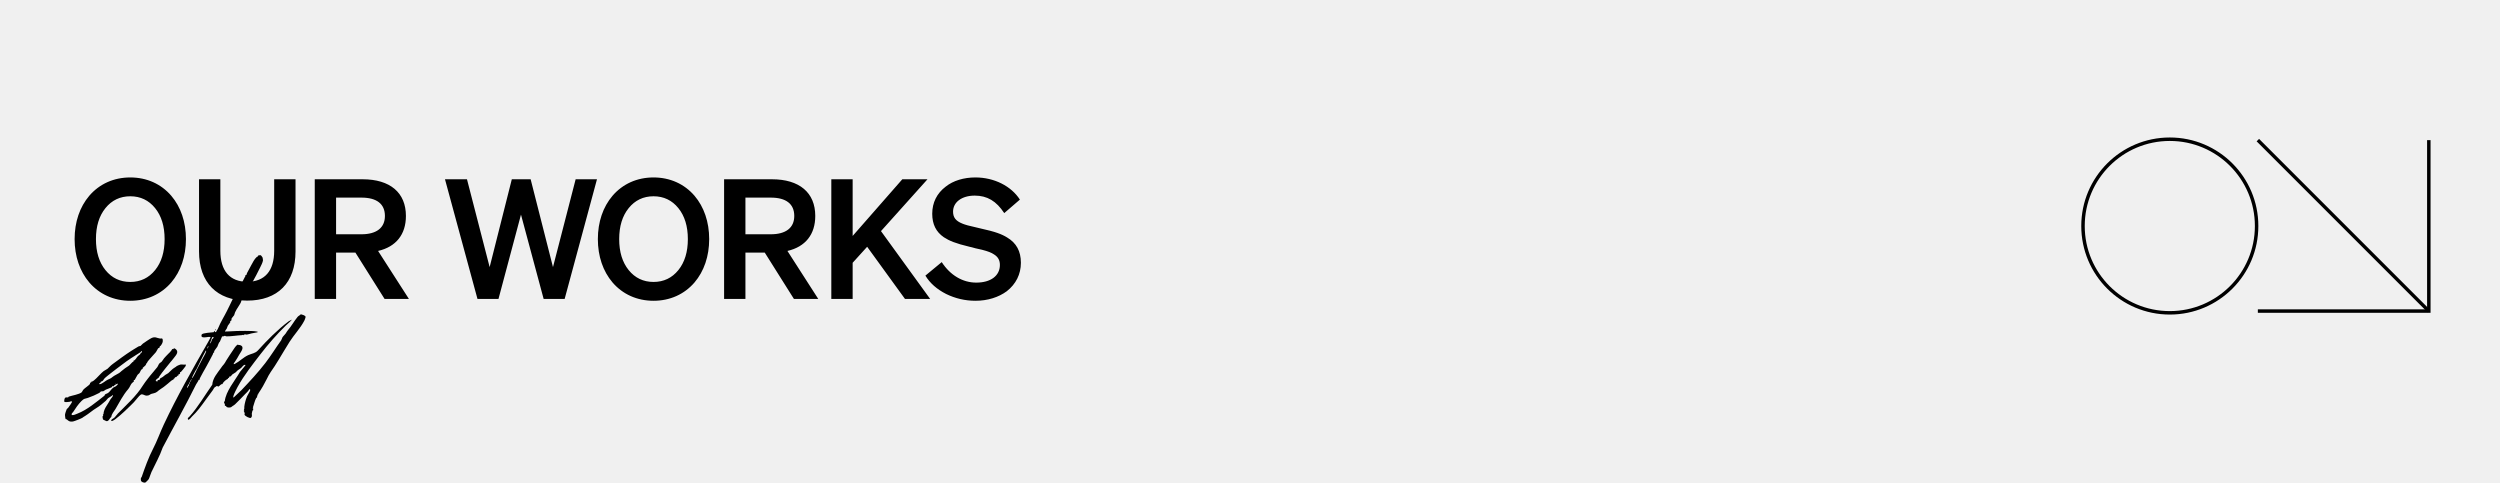
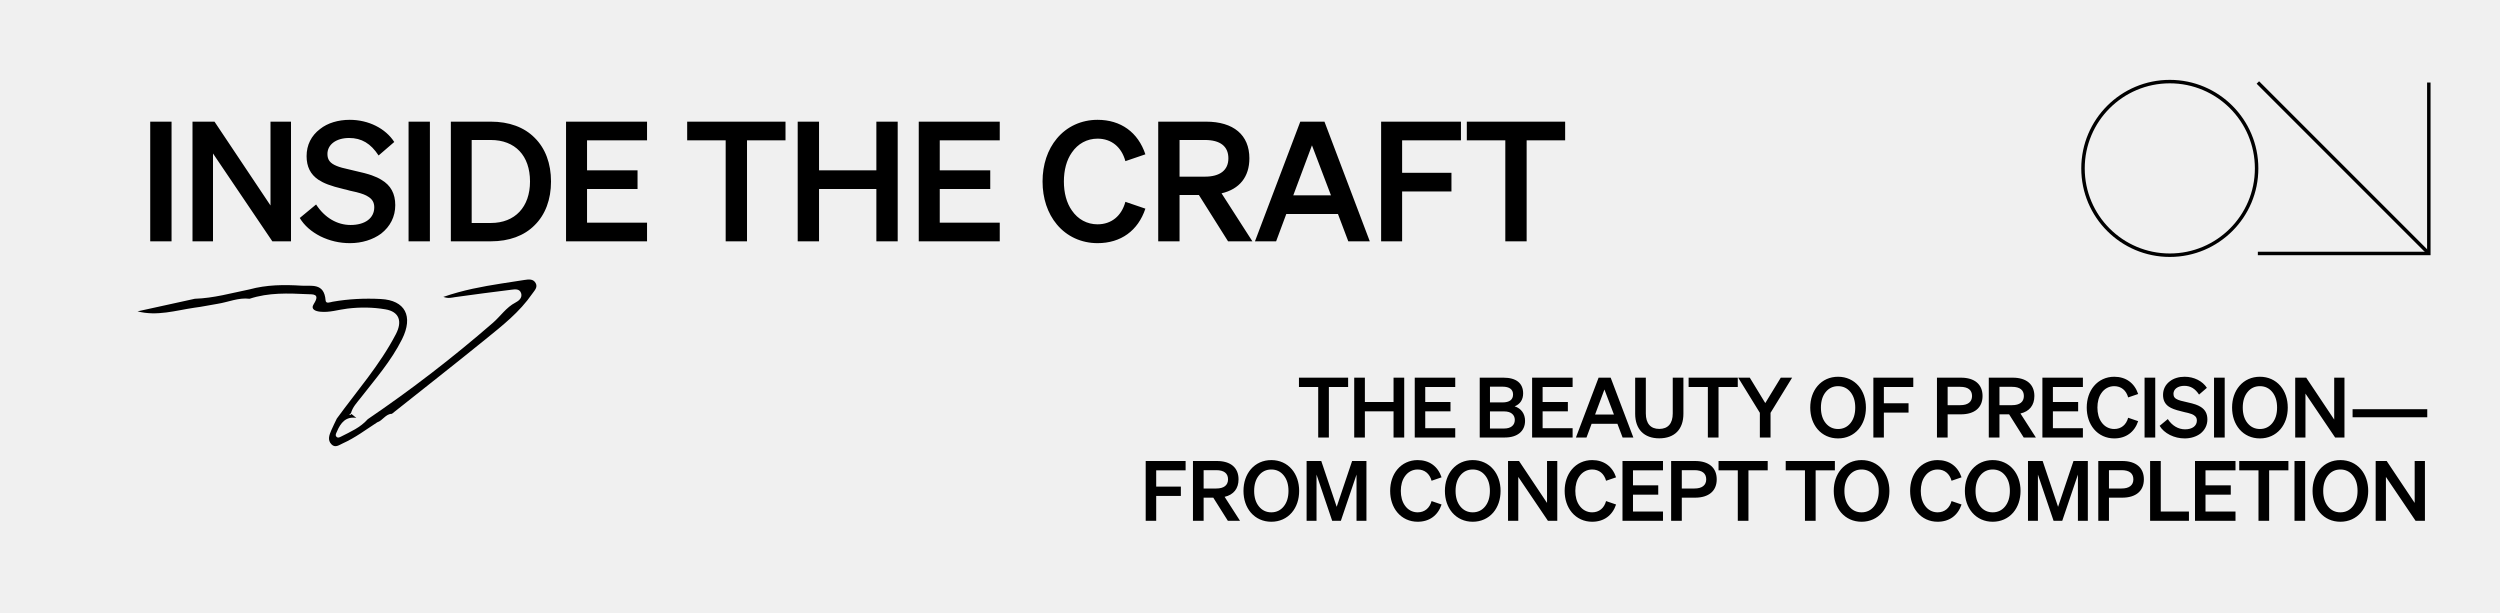
- <svg xmlns="http://www.w3.org/2000/svg" width="1440" height="278" viewBox="0 0 1440 278" fill="none">
-   <path d="M51.424 162.686C45.952 156.254 42.976 147.614 42.976 137.726C42.976 127.838 45.952 119.198 51.424 112.766C57.28 105.95 65.536 102.206 75.04 102.206C84.544 102.206 92.8 105.95 98.656 112.766C104.128 119.198 107.104 127.838 107.104 137.726C107.104 147.614 104.128 156.254 98.656 162.686C92.8 169.502 84.544 173.246 75.04 173.246C65.536 173.246 57.28 169.502 51.424 162.686ZM75.04 162.398C80.896 162.398 85.696 160.094 89.344 155.582C92.992 151.07 94.816 145.118 94.816 137.726C94.816 130.334 92.992 124.382 89.344 119.87C85.696 115.358 80.896 113.054 75.04 113.054C69.184 113.054 64.384 115.358 60.736 119.87C57.088 124.382 55.264 130.334 55.264 137.726C55.264 145.118 57.088 151.07 60.736 155.582C64.384 160.094 69.184 162.398 75.04 162.398ZM142.381 173.15C125.005 173.15 114.637 162.782 114.637 144.83V103.262H126.925V144.446C126.925 156.062 132.397 162.302 142.381 162.302C152.461 162.302 157.933 156.062 157.933 144.446V103.262H170.221V144.83C170.221 162.878 159.949 173.15 142.381 173.15ZM204.72 145.502H193.584V172.19H181.296V103.262H208.848C224.688 103.262 233.808 110.942 233.808 124.382C233.808 135.038 228.144 142.142 217.776 144.542L235.536 172.19H221.52L204.72 145.502ZM193.584 113.822V134.942H208.176C216.912 134.942 221.712 131.198 221.712 124.382C221.712 117.47 217.008 113.822 208.176 113.822H193.584ZM282.036 153.854L294.804 103.262H305.652L318.516 153.854L331.572 103.262H343.86L325.236 172.19H313.14L300.084 123.614L287.124 172.19H275.028L256.308 103.262H268.98L282.036 153.854ZM352.812 162.686C347.34 156.254 344.364 147.614 344.364 137.726C344.364 127.838 347.34 119.198 352.812 112.766C358.668 105.95 366.924 102.206 376.428 102.206C385.932 102.206 394.188 105.95 400.044 112.766C405.516 119.198 408.492 127.838 408.492 137.726C408.492 147.614 405.516 156.254 400.044 162.686C394.188 169.502 385.932 173.246 376.428 173.246C366.924 173.246 358.668 169.502 352.812 162.686ZM376.428 162.398C382.284 162.398 387.084 160.094 390.732 155.582C394.38 151.07 396.204 145.118 396.204 137.726C396.204 130.334 394.38 124.382 390.732 119.87C387.084 115.358 382.284 113.054 376.428 113.054C370.572 113.054 365.772 115.358 362.124 119.87C358.476 124.382 356.652 130.334 356.652 137.726C356.652 145.118 358.476 151.07 362.124 155.582C365.772 160.094 370.572 162.398 376.428 162.398ZM440.504 145.502H429.368V172.19H417.08V103.262H444.632C460.472 103.262 469.592 110.942 469.592 124.382C469.592 135.038 463.928 142.142 453.56 144.542L471.32 172.19H457.304L440.504 145.502ZM429.368 113.822V134.942H443.96C452.696 134.942 457.496 131.198 457.496 124.382C457.496 117.47 452.792 113.822 443.96 113.822H429.368ZM478.839 103.262H491.127V135.902L519.735 103.262H534.231L507.447 133.118L535.767 172.19H521.271L499.479 142.142L491.127 151.358V172.19H478.839V103.262ZM561.924 173.246C555.876 173.246 550.212 171.902 544.932 169.31C539.652 166.622 535.62 163.07 533.028 158.75L542.436 150.974C547.332 158.558 554.532 162.782 562.308 162.782C570.66 162.782 575.94 158.846 575.94 152.606C575.94 149.918 574.884 147.998 572.58 146.558C571.044 145.502 569.028 144.734 565.668 143.87L561.828 143.006C560.196 142.526 559.044 142.238 558.468 142.142C550.404 140.222 546.756 138.686 543.684 136.67C539.172 133.598 536.964 129.182 536.964 123.134C536.964 116.702 539.652 111.326 544.74 107.486C549.06 104.03 555.204 102.206 561.828 102.206C572.676 102.206 582.468 107.198 587.46 114.974L578.436 122.75C573.924 115.838 568.644 112.67 561.444 112.67C554.052 112.67 548.964 116.414 548.964 121.886C548.964 125.246 550.5 127.262 554.34 128.798C555.972 129.47 557.892 130.046 563.556 131.294C568.74 132.446 572.388 133.406 574.5 134.174C576.708 134.942 578.532 135.806 580.068 136.766C585.444 139.934 588.036 144.734 588.036 151.358C588.036 157.982 585.156 163.646 579.876 167.774C575.172 171.23 568.836 173.246 561.924 173.246Z" fill="black" />
-   <path d="M1299.81 130.19C1299.81 102.576 1277.42 80.19 1249.81 80.19C1222.2 80.19 1199.81 102.576 1199.81 130.19C1199.81 157.804 1222.2 180.19 1249.81 180.19C1277.42 180.19 1299.81 157.804 1299.81 130.19Z" stroke="black" stroke-width="2" stroke-miterlimit="10" />
-   <g clip-path="url(#clip0_4979_2584)">
-     <path d="M1399 179.19L1300.52 80.71" stroke="black" stroke-width="2" stroke-miterlimit="10" />
-     <path d="M1399 80.71V179.19H1300.52" stroke="black" stroke-width="2" stroke-miterlimit="10" />
+ <svg xmlns="http://www.w3.org/2000/svg" width="1440" height="353" viewBox="0 0 1440 353" fill="none">
+   <path d="M86.528 70.072H98.816V139H86.528V70.072ZM155.809 70.072H167.617V139H156.865L122.689 88.408V139H110.881V70.072H123.553L155.809 118.36V70.072ZM201.559 140.056C195.511 140.056 189.847 138.712 184.567 136.12C179.287 133.432 175.255 129.88 172.663 125.56L182.071 117.784C186.967 125.368 194.167 129.592 201.943 129.592C210.295 129.592 215.575 125.656 215.575 119.416C215.575 116.728 214.519 114.808 212.215 113.368C210.679 112.312 208.663 111.544 205.303 110.68L201.463 109.816C199.831 109.336 198.679 109.048 198.103 108.952C190.039 107.032 186.391 105.496 183.319 103.48C178.807 100.408 176.599 95.992 176.599 89.944C176.599 83.512 179.287 78.136 184.375 74.296C188.695 70.84 194.839 69.016 201.463 69.016C212.311 69.016 222.103 74.008 227.095 81.784L218.071 89.56C213.559 82.648 208.279 79.48 201.079 79.48C193.687 79.48 188.599 83.224 188.599 88.696C188.599 92.056 190.135 94.072 193.975 95.608C195.607 96.28 197.527 96.856 203.191 98.104C208.375 99.256 212.023 100.216 214.135 100.984C216.343 101.752 218.167 102.616 219.703 103.576C225.079 106.744 227.671 111.544 227.671 118.168C227.671 124.792 224.791 130.456 219.511 134.584C214.807 138.04 208.471 140.056 201.559 140.056ZM235.335 70.072H247.623V139H235.335V70.072ZM282.728 139H259.688V70.072H282.728C293.192 70.072 301.928 73.24 307.976 79.384C314.12 85.432 317.384 94.168 317.384 104.536C317.384 114.904 314.12 123.64 307.976 129.688C301.928 135.832 293.192 139 282.728 139ZM271.688 80.632V128.44H282.728C296.648 128.44 305.288 119.224 305.288 104.536C305.288 89.656 296.744 80.632 282.632 80.632H271.688ZM326.04 139V70.072H372.696V80.824H338.136V98.104H367.224V108.856H338.136V128.248H372.696V139H326.04ZM452.454 70.072V80.824H430.278V139H417.99V80.824H395.814V70.072H452.454ZM504.785 98.104V70.072H517.073V139H504.785V108.856H471.761V139H459.473V70.072H471.761V98.104H504.785ZM529.2 139V70.072H575.856V80.824H541.296V98.104H570.384V108.856H541.296V128.248H575.856V139H529.2ZM617.406 87.832C614.334 92.152 612.798 98.008 612.798 104.536C612.798 111.064 614.334 116.92 617.406 121.24C620.862 126.328 626.142 129.208 632.19 129.208C640.158 129.208 646.014 124.408 648.222 116.248L659.742 120.184C655.518 132.856 645.63 140.056 632.19 140.056C622.878 140.056 614.526 136.216 608.766 129.304C603.39 122.872 600.51 114.232 600.51 104.536C600.51 94.84 603.39 86.2 608.766 79.768C614.526 72.856 622.878 69.016 632.19 69.016C645.63 69.016 655.518 76.216 659.742 88.888L648.222 92.824C646.014 84.664 640.158 79.864 632.19 79.864C626.142 79.864 620.862 82.744 617.406 87.832ZM690.557 112.312H679.421V139H667.133V70.072H694.685C710.525 70.072 719.645 77.752 719.645 91.192C719.645 101.848 713.981 108.952 703.613 111.352L721.373 139H707.357L690.557 112.312ZM679.421 80.632V101.752H694.013C702.749 101.752 707.549 98.008 707.549 91.192C707.549 84.28 702.845 80.632 694.013 80.632H679.421ZM722.855 139L748.967 70.072H762.887L788.999 139H776.615L770.663 123.256H740.903L735.047 139H722.855ZM766.631 112.504L755.687 83.704L744.935 112.504H766.631ZM807.621 110.296V139H795.525V70.072H841.51V80.824H807.621V99.544H836.037V110.296H807.621ZM901.524 70.072V80.824H879.348V139H867.06V80.824H844.884V70.072H901.524Z" fill="black" />
+   <path d="M1299.81 97C1299.81 69.386 1277.42 47 1249.81 47C1222.2 47 1199.81 69.386 1199.81 97C1199.81 124.614 1222.2 147 1249.81 147C1277.42 147 1299.81 124.614 1299.81 97Z" stroke="black" stroke-width="2" stroke-miterlimit="10" />
+   <g clip-path="url(#clip0_6924_2316)">
+     <path d="M1399 146L1300.52 47.52" stroke="black" stroke-width="2" stroke-miterlimit="10" />
+     <path d="M1399 47.52V146H1300.52" stroke="black" stroke-width="2" stroke-miterlimit="10" />
  </g>
-   <g clip-path="url(#clip1_4979_2584)">
-     <path d="M150.272 147.057C150.404 147.12 151.147 148.104 151.235 148.338C151.324 148.571 151.512 149.815 151.475 150.023C151.261 151.323 150.404 152.907 149.844 154.061C148.428 156.971 146.854 159.987 145.211 162.896C143.253 166.373 140.987 169.996 138.872 173.435C138.841 173.492 138.979 173.63 138.941 173.731C138.419 175.057 137.141 176.76 136.222 178.319C135.523 179.512 135.202 180.25 134.862 181.569C134.831 181.689 133.509 183.178 133.408 183.405C133.257 183.759 133.446 184.182 133.263 184.541C133.125 184.819 132.678 184.857 132.602 184.964C132.539 185.059 132.734 185.374 132.627 185.652C132.451 186.1 131.564 187.021 131.242 187.602C130.959 188.126 130.852 188.763 130.6 189.268C130.43 189.602 129.801 190.271 129.65 190.7C129.499 191.129 129.769 190.934 129.895 190.953C130.147 190.991 131.431 190.902 131.822 190.883C134.957 190.719 138.098 190.524 141.239 190.593C143.14 190.637 146.332 190.574 148.075 190.997C148.371 191.066 148.415 190.858 148.371 191.382C147.207 191.615 146.011 191.811 144.846 192.057C144.002 192.234 142.718 192.707 141.85 192.732C141.56 192.739 141.195 192.486 140.899 192.543C140.698 192.581 140.641 193.136 140.477 193.143C140.439 193.143 140.276 192.859 140.087 192.833C139.873 192.808 139.59 193.035 139.313 193.048C136.543 193.174 133.376 193.761 130.525 193.748C130.009 193.748 129.675 193.408 129.555 193.408C129.385 193.408 128.479 193.982 127.925 193.748L126.704 196.683C125.873 197.402 125.627 198.898 125.193 199.687C124.796 200.4 123.575 201.693 123.361 202.387C123.147 203.082 123.777 202.987 122.82 203.227C122.769 203.473 122.757 203.763 122.644 203.99C121.385 206.54 120.056 208.843 118.703 211.38C117.551 213.532 116.141 215.753 115.165 217.81C115.008 218.138 114.926 218.574 114.819 218.927L114.441 218.738C114.17 219.754 113.409 220.473 112.93 221.433C106.931 233.568 100.151 245.539 93.699 257.832C92.075 262.596 89.45 267.165 87.234 271.904C86.661 273.122 86.221 274.92 85.66 275.993C85.503 276.296 84.074 277.748 83.816 277.874C83.023 278.246 81.449 277.691 81.178 276.801C81.103 276.555 81.084 275.577 81.159 275.356C81.248 275.097 81.537 274.952 81.625 274.687C83.445 269.411 85.56 263.486 88.147 258.538C90.388 254.241 92.264 248.978 94.335 244.573C101.964 228.298 110.815 212.812 119.704 197.282C119.943 196.866 121.441 194.272 121.271 194.108C119.502 193.843 118.023 194.752 116.336 194.108C116.021 193.919 115.971 192.997 116.185 192.669C116.814 191.704 121.838 191.546 123.097 191.338L123.411 190.58L124.091 191.35C124.67 191.23 124.576 190.801 124.796 190.505C125.275 189.874 125.52 189.407 125.835 188.618C127.132 185.387 129.171 182.238 130.67 179.196C131.815 176.88 133.037 174.457 134.182 171.964C134.434 171.415 134.994 170.885 135.089 170.179L135.693 170.059L135.391 169.478C135.945 168.62 136.612 167.812 137.109 166.929C138.475 164.486 139.778 162.265 140.981 159.665C141.05 159.514 141.296 159.489 141.302 159.476C141.359 159.312 141.038 158.958 141.17 158.757C141.226 158.674 141.875 158.517 142.038 158.138C142.215 157.734 141.975 157.879 142.315 157.229C143.077 155.772 143.807 154.358 144.689 152.806C145.633 151.133 146.464 149.297 147.899 148.003C148.101 147.82 148.409 147.833 148.51 147.726C148.617 147.612 148.484 147.309 148.686 147.196C148.931 147.05 149.989 146.918 150.266 147.057H150.272ZM123.021 194.121L122.266 194.146L120.881 197.831C121.668 197.579 121.945 195.73 122.228 195.376C122.499 195.048 123.046 194.872 123.021 194.114V194.121ZM119.704 200.759L120.094 199.194C119.697 199.302 119.232 200.576 119.704 200.759ZM116.695 206.559C117.198 205.618 118.451 203.479 118.684 202.57C118.734 202.381 118.879 201.883 118.539 201.933C116.581 205.423 114.995 209.114 113.163 212.674C113.025 212.945 112.786 213.109 112.477 213.721C111.797 215.046 111.004 216.334 110.545 217.766C110.96 218.258 113.415 212.85 113.585 212.509C114.636 210.408 115.744 208.319 116.695 206.559ZM109.676 219.849C109.928 219.306 110.381 218.814 110.343 218.157L108.788 220.991C109.411 221.433 109.361 220.107 109.443 219.962C109.468 219.912 109.651 219.905 109.676 219.849ZM108.977 221.287C108.473 221.168 108.637 221.439 108.473 221.66C108.297 221.9 107.271 223.218 107.907 223.439C108.096 222.556 109.021 222.202 108.977 221.294V221.287Z" fill="black" />
-     <path d="M175.2 184.857C173.079 188.952 169.289 192.947 166.809 196.866C164.644 200.28 162.661 203.732 160.533 207.19C159.022 209.651 157.518 212.087 155.912 214.302C155.094 215.431 154.307 217.028 153.678 218.296C152.305 221.079 150.744 223.812 148.824 226.632C148.73 226.771 148.755 226.979 148.761 227.15L148.377 226.948L148.554 227.623L148.025 227.964C148.428 228.98 147.817 228.854 147.534 229.346C146.822 230.614 146.269 232.949 145.771 234.382C145.67 234.666 146.086 235.044 145.45 234.969C145.368 235.297 145.708 235.095 145.796 235.183C145.834 235.221 145.847 236.155 145.847 236.205C145.828 236.363 145.488 236.319 145.394 236.578C145.362 236.653 145.054 238.111 145.047 238.193C144.991 239.058 145.412 239.771 144.588 240.654C143.965 241.166 140.949 239.67 140.823 238.749C140.792 238.502 141 238.231 140.974 238.023C140.974 237.972 140.817 237.89 140.679 237.215C140.616 236.906 139.955 236.508 140.767 236.527C140.143 235.991 140.723 235.77 140.697 235.461C140.578 233.921 141.17 231.58 141.686 229.933C141.786 229.605 142.126 228.709 142.328 228.223C142.718 227.295 143.807 225.755 144.04 225.055C144.298 224.272 143.813 223.849 143.505 224.367C142.8 225.547 142.089 226.071 141.151 227.049C139.35 228.917 137.267 231.113 135.391 232.892C134.616 233.624 134.547 233.46 134.063 233.807C133.773 234.009 133.37 234.432 133.018 234.571C132.394 234.817 131.211 234.798 130.632 234.483C130.223 234.262 130.374 233.523 129.461 233.801C129.958 232.892 128.863 232.224 129.071 231.391C129.108 231.245 129.461 231.277 129.473 231.138C130.009 225.44 135.309 219.287 138.236 214.207L141.358 210.44C141.402 210.124 141.371 210.118 141.063 210.143C140.036 210.225 139.527 211.424 138.815 211.992C137.468 213.077 137.09 212.926 135.844 214.39C135.762 214.485 134.125 215.431 133.83 215.684C133.332 216.106 132.86 217.242 132.218 216.801C132.01 217.324 131.884 217.911 131.223 217.772L131.387 218.126C130.015 218.858 128.737 219.823 128.07 221.256C127.283 221.041 126.401 222.486 125.822 222.638C125.413 222.745 125.199 222.259 124.922 222.297C124.847 222.31 123.739 223.016 123.613 223.136C123.172 223.559 122.927 224.279 122.536 224.79C119.874 228.242 117.387 231.996 114.649 235.454C113.352 237.095 112.03 238.528 110.544 239.948C110.223 240.257 108.763 242.339 108.31 241.62C107.793 240.812 108.75 240.364 109.178 239.891C113.975 234.596 117.928 227.724 122.272 221.59C122.524 217.823 125.174 214.933 127.207 212.074C127.975 210.989 128.076 210.787 129.001 209.764C129.562 209.14 129.82 208.433 130.279 207.713C131.595 205.663 132.948 203.511 134.358 201.491C135.007 200.557 135.416 199.787 136.322 198.923C136.442 198.809 136.864 198.487 136.983 198.487C137.468 198.866 137.884 198.614 138.488 198.854C141.182 199.926 138.614 202.823 137.789 204.299C136.965 205.776 136.36 206.899 135.397 208.25C135.007 208.793 133.817 210.307 135.366 209.531C137.915 208.25 140.175 205.827 142.932 204.565C144.984 203.624 147.011 203.561 148.585 201.826C153.829 196.026 160.023 189.754 166.337 185.027C166.771 184.699 167.426 184.617 167.797 184.144C167.942 184.112 167.93 184.346 167.892 184.434C167.747 184.762 165.191 186.946 164.669 187.457C159.494 192.505 154.408 198.317 149.945 204.129C145.482 209.941 140.666 216.018 136.902 222.789C136.285 223.9 134.868 226.658 134.484 227.97C134.428 228.166 134.138 229.169 134.642 228.91L139.036 224.758C143.688 219.849 148.61 214.605 152.866 209.064C156.082 204.874 159.022 200.059 161.918 196.071C162.277 195.572 162.478 194.676 162.667 194.354C163.051 193.685 164.109 192.758 164.663 191.956C165.166 191.218 165.04 191.117 165.739 190.309C167.879 187.854 169.352 185.033 171.404 182.535C171.927 181.897 172.758 181.638 173.274 181.02C174.011 181.253 176.101 181.651 176.019 182.648C175.981 183.102 175.452 184.415 175.219 184.857H175.2Z" fill="black" />
-     <path d="M92.075 199.453C91.918 199.674 91.968 200.04 91.842 200.242C91.672 200.513 91.263 200.431 91.087 200.608C90.879 200.822 90.199 202.381 89.67 203.006C88.569 204.306 87.316 205.524 86.258 206.811C85.635 207.575 84.691 208.408 84.609 209.367L84.225 209.171C84.269 209.613 84.143 209.935 83.904 210.294C83.596 210.755 82.318 211.676 82.173 211.916C82.066 212.093 82.255 212.408 82.179 212.509C82.06 212.674 81.682 212.617 81.481 212.831C81.027 213.298 80.681 214.422 80.329 214.895C80.133 215.16 79.485 215.545 79.227 215.905C78.837 216.46 77.685 218.782 77.559 218.902C77.515 218.946 77.213 218.732 77.099 218.934C76.917 219.255 77.206 219.552 77.099 219.735C77.061 219.804 76.142 220.492 75.903 220.789C75.053 221.849 74.732 223.124 73.82 224.165C70.848 227.585 68.739 231.82 66.473 235.663C65.573 237.19 64.383 238.219 64.119 240.099C63.2 240.818 62.69 242.737 61.318 242.592C61.204 242.579 59.599 241.828 59.505 241.752C59.177 241.487 58.988 240.061 59.102 239.752C59.146 239.626 59.769 239.664 59.24 238.786L59.612 238.591C59.58 236.969 60.48 235.126 61.393 233.744C62.281 232.4 62.854 231.359 63.684 229.933C63.886 229.586 65.686 227.85 64.811 227.535C64.723 227.503 64.73 227.743 64.547 227.901C63.829 228.494 62.986 228.753 62.243 229.359C61.859 229.674 61.311 230.539 60.927 230.873C59.322 232.268 57.383 233.94 55.639 234.956C53.304 236.319 51.371 238.149 48.986 239.626C48.224 240.099 48.18 240.067 47.462 240.635C46.965 241.027 42.684 242.693 42.005 242.787C40.135 243.059 39.587 242.56 38.347 241.487C38.291 241.437 37.963 241.588 37.8 241.349C37.617 241.077 37.434 239.417 37.434 238.995C37.434 238.42 38.158 236.199 38.429 235.694C38.656 235.278 39.002 235.265 39.172 235.019C39.543 234.489 41.589 231.744 41.52 231.378C41.01 230.791 40.532 231.378 40.034 231.441C39.449 231.517 37.523 231.744 37.139 231.473C36.767 231.037 37.195 229.321 37.541 229.087C38.058 228.74 38.882 228.98 39.241 228.892C39.398 228.854 39.373 228.538 39.606 228.456C41.52 227.806 45.731 227.15 47.103 225.919C47.292 225.749 47.62 224.884 47.947 224.506C48.841 223.477 51.113 222.108 51.774 221.237C51.907 221.06 51.749 220.069 52.624 220.303L52.429 219.918C53.512 219.868 54.62 218.719 55.413 217.968C56.848 216.611 58.094 215.046 59.719 213.746C60.216 213.349 61.488 212.8 61.916 212.427C62.998 211.481 63.54 210.686 64.925 209.676C68.418 207.133 71.975 204.426 75.576 202.129C76.293 201.668 76.489 201.605 77.112 201.163C77.49 200.892 79.302 199.806 79.781 199.548C80.259 199.289 80.782 199.346 80.901 199.283C81.109 199.169 82.041 198.103 82.324 197.907C83.558 197.055 86.246 195.187 87.272 194.714C89.406 193.729 90.243 194.701 92.169 194.991C92.881 195.099 93.548 194.461 93.749 195.799C93.951 197.137 93.296 198.09 92.585 199.112C92.465 199.283 92.157 199.333 92.062 199.459L92.075 199.453ZM81.455 203.271C81.638 202.943 82.079 202.318 81.493 202.135C81.506 202.368 80.769 202.949 80.637 203.037C77.099 205.284 73.807 207.31 70.559 209.84C68.349 211.557 65.888 213.273 63.628 215.116C62.797 215.797 60.562 217.482 60.052 218.132C59.542 218.782 59.593 219.072 58.819 219.59C58.466 219.823 58.139 219.735 58.12 219.76C58.044 219.868 58.088 220.17 57.975 220.284C57.654 220.612 57.069 220.726 57.112 221.281C57.541 221.313 57.944 221.218 58.334 221.041C59.442 220.524 60.896 219.281 62.048 218.706C63.584 217.943 63.514 218.208 64.906 217.072C66.033 216.157 67.436 215.658 68.664 214.838C69.218 214.472 69.47 214.138 69.967 213.74C71.654 212.377 72.491 211.702 74.279 210.616C74.745 210.332 76.142 208.439 76.967 208.155L76.81 207.808C78.106 207.474 78.566 205.965 79.46 205.082C80.077 204.47 80.971 204.274 81.115 203.119L81.449 203.265L81.455 203.271ZM66.889 221.25C66.794 221.174 66.996 220.814 66.668 220.896C66.876 221.937 66.385 221.533 65.982 221.862C65.768 222.038 65.479 222.486 65.309 222.549C65.069 222.638 64.604 222.373 64.522 222.461C64.478 222.505 64.597 222.871 64.49 222.998C64.434 223.061 63.219 223.521 62.935 223.654C62.212 224.001 61.721 224.121 60.971 224.424C60.751 224.512 59.612 225.32 59.523 225.351C59.158 225.49 58.346 225.351 58.132 225.452C58.076 225.478 57.515 226.14 57.175 226.329C55.123 227.434 52.876 228.387 50.648 229.169C48.671 229.857 48.608 229.327 46.858 231.056C45.108 232.785 43.509 235.164 42.105 237.36C41.803 237.834 41.029 237.998 41.325 239.07C42.596 239.228 43.559 238.635 44.642 238.225C50.219 236.104 55.753 231.34 60.184 227.888C60.373 227.743 60.298 227.371 60.487 227.2C60.776 226.935 61.828 226.658 62.23 226.361C63.206 225.654 64.144 224.19 65.025 223.439C65.611 222.934 66.266 222.821 66.775 222.461C67.109 222.221 68.167 221.231 67.946 220.896C67.745 221.092 67.134 221.439 66.895 221.25H66.889Z" fill="black" />
-     <path d="M98.565 208.111C96.318 210.989 93.8 213.841 91.823 216.738C91.678 216.952 91.647 217.242 91.445 217.476C90.86 218.138 89.746 218.303 89.689 219.527L90.035 219.382L90.174 219.729H90.564C90.866 219.59 90.665 219.173 90.847 219.041C91.244 218.751 91.773 218.946 91.811 218.915C91.88 218.845 92.182 217.943 92.472 217.817C93.844 217.217 94.014 216.845 95.191 215.955C95.613 215.639 96.482 215.286 96.903 214.933C98.081 213.948 99.132 212.56 100.561 211.759C101.543 211.203 101.197 211.336 101.82 210.856C102.009 210.711 103.614 210.042 103.878 209.992C104.791 209.821 106.069 210.181 107.051 209.954C107.108 210.364 107.007 210.648 106.831 211.001C106.686 211.298 104.319 214.226 104.13 214.327C103.96 214.415 103.752 214.239 103.746 214.257C103.696 214.352 103.796 214.844 103.683 215.185C103.614 215.4 102.751 215.734 102.575 215.917L102.965 216.207C102.097 216.144 101.807 217.091 101.398 217.28C101.209 217.369 100.894 217.204 100.813 217.28C100.63 217.432 100.705 217.817 100.58 217.93C100.353 218.145 99.843 217.678 100.202 218.321C100.082 218.511 98.981 219.041 98.76 219.218C96.746 220.858 94.889 222.613 92.667 224.001C91.496 224.733 91.439 224.922 90.476 225.673C89.4 226.506 88.166 226.544 87.171 226.879C86.265 227.181 86.026 227.888 84.49 227.888C83.086 227.888 82.16 226.645 81.027 227.352C80.07 227.951 78.138 230.652 77.137 231.662C74.254 234.577 69.432 239.298 66.209 241.62C65.869 241.866 64.358 242.863 64.069 242.409C64.018 241.399 65.114 241.191 65.705 240.711C66.379 240.168 67.317 238.793 67.934 238.162C72.85 233.151 78.522 228.147 82.324 222.007C83.092 220.764 84.068 219.533 85.025 218.258C86.819 215.86 88.789 213.772 90.659 211.393C91.03 210.919 91.338 209.853 91.773 209.379C92.409 208.679 92.938 208.805 93.598 207.669C94.593 205.965 96.582 204.224 98.087 202.621C98.483 202.198 99.012 201.498 99.283 200.974L99.73 201.151L100.095 200.702L100.624 200.665C103.488 202.419 101.587 204.325 100.126 206.218C99.648 206.836 99.107 207.467 98.603 208.117L98.565 208.111Z" fill="black" />
-     <path d="M123.997 190.404L124.092 189.426L124.394 189.912L123.997 190.404Z" fill="black" />
-   </g>
+   <path d="M776.517 217.536V222.912H765.429V252H759.285V222.912H748.197V217.536H776.517ZM802.683 231.552V217.536H808.827V252H802.683V236.928H786.171V252H780.027V217.536H786.171V231.552H802.683ZM814.891 252V217.536H838.219V222.912H820.939V231.552H835.483V236.928H820.939V246.624H838.219V252H814.891ZM866.865 252H852.321V217.536H866.001C873.345 217.536 877.329 220.704 877.329 226.608C877.329 230.208 875.553 232.848 872.433 234.048C876.225 235.248 878.433 238.368 878.433 242.4C878.433 248.352 874.017 252 866.865 252ZM858.225 222.72V231.792H865.425C869.409 231.792 871.521 230.256 871.521 227.232C871.521 224.304 869.457 222.72 865.425 222.72H858.225ZM866.529 236.976H858.225V246.816H866.529C870.225 246.816 872.529 244.944 872.529 241.872C872.529 238.848 870.225 236.976 866.529 236.976ZM882.498 252V217.536H905.826V222.912H888.546V231.552H903.09V236.928H888.546V246.624H905.826V252H882.498ZM907.734 252L920.79 217.536H927.75L940.806 252H934.614L931.638 244.128H916.758L913.83 252H907.734ZM929.622 238.752L924.15 224.352L918.774 238.752H929.622ZM955.725 252.48C947.037 252.48 941.853 247.296 941.853 238.32V217.536H947.997V238.128C947.997 243.936 950.733 247.056 955.725 247.056C960.765 247.056 963.501 243.936 963.501 238.128V217.536H969.645V238.32C969.645 247.344 964.509 252.48 955.725 252.48ZM1000.96 217.536V222.912H989.871V252H983.727V222.912H972.639V217.536H1000.96ZM1007.88 217.536L1016.8 232.176L1025.73 217.536H1032.26L1019.83 237.792V252H1013.68V237.792L1001.2 217.536H1007.88ZM1046.93 247.248C1044.19 244.032 1042.7 239.712 1042.7 234.768C1042.7 229.824 1044.19 225.504 1046.93 222.288C1049.85 218.88 1053.98 217.008 1058.73 217.008C1063.49 217.008 1067.61 218.88 1070.54 222.288C1073.28 225.504 1074.77 229.824 1074.77 234.768C1074.77 239.712 1073.28 244.032 1070.54 247.248C1067.61 250.656 1063.49 252.528 1058.73 252.528C1053.98 252.528 1049.85 250.656 1046.93 247.248ZM1058.73 247.104C1061.66 247.104 1064.06 245.952 1065.89 243.696C1067.71 241.44 1068.62 238.464 1068.62 234.768C1068.62 231.072 1067.71 228.096 1065.89 225.84C1064.06 223.584 1061.66 222.432 1058.73 222.432C1055.81 222.432 1053.41 223.584 1051.58 225.84C1049.76 228.096 1048.85 231.072 1048.85 234.768C1048.85 238.464 1049.76 241.44 1051.58 243.696C1053.41 245.952 1055.81 247.104 1058.73 247.104ZM1085.11 237.648V252H1079.06V217.536H1102.05V222.912H1085.11V232.272H1099.32V237.648H1085.11ZM1129.47 238.656H1121.84V252H1115.69V217.536H1129.47C1137.39 217.536 1141.95 221.376 1141.95 228.096C1141.95 234.816 1137.34 238.656 1129.47 238.656ZM1121.84 222.816V233.376H1129.13C1133.5 233.376 1135.9 231.504 1135.9 228.096C1135.9 224.64 1133.55 222.816 1129.13 222.816H1121.84ZM1157.25 238.656H1151.69V252H1145.54V217.536H1159.32C1167.24 217.536 1171.8 221.376 1171.8 228.096C1171.8 233.424 1168.97 236.976 1163.78 238.176L1172.66 252H1165.65L1157.25 238.656ZM1151.69 222.816V233.376H1158.98C1163.35 233.376 1165.75 231.504 1165.75 228.096C1165.75 224.64 1163.4 222.816 1158.98 222.816H1151.69ZM1176.42 252V217.536H1199.75V222.912H1182.47V231.552H1197.01V236.928H1182.47V246.624H1199.75V252H1176.42ZM1210.41 226.416C1208.87 228.576 1208.11 231.504 1208.11 234.768C1208.11 238.032 1208.87 240.96 1210.41 243.12C1212.14 245.664 1214.78 247.104 1217.8 247.104C1221.79 247.104 1224.71 244.704 1225.82 240.624L1231.58 242.592C1229.47 248.928 1224.52 252.528 1217.8 252.528C1213.15 252.528 1208.97 250.608 1206.09 247.152C1203.4 243.936 1201.96 239.616 1201.96 234.768C1201.96 229.92 1203.4 225.6 1206.09 222.384C1208.97 218.928 1213.15 217.008 1217.8 217.008C1224.52 217.008 1229.47 220.608 1231.58 226.944L1225.82 228.912C1224.71 224.832 1221.79 222.432 1217.8 222.432C1214.78 222.432 1212.14 223.872 1210.41 226.416ZM1235.27 217.536H1241.42V252H1235.27V217.536ZM1258.39 252.528C1255.37 252.528 1252.54 251.856 1249.9 250.56C1247.26 249.216 1245.24 247.44 1243.95 245.28L1248.65 241.392C1251.1 245.184 1254.7 247.296 1258.59 247.296C1262.76 247.296 1265.4 245.328 1265.4 242.208C1265.4 240.864 1264.87 239.904 1263.72 239.184C1262.95 238.656 1261.95 238.272 1260.27 237.84L1258.35 237.408C1257.53 237.168 1256.95 237.024 1256.67 236.976C1252.63 236.016 1250.81 235.248 1249.27 234.24C1247.02 232.704 1245.91 230.496 1245.91 227.472C1245.91 224.256 1247.26 221.568 1249.8 219.648C1251.96 217.92 1255.03 217.008 1258.35 217.008C1263.77 217.008 1268.67 219.504 1271.16 223.392L1266.65 227.28C1264.39 223.824 1261.75 222.24 1258.15 222.24C1254.46 222.24 1251.91 224.112 1251.91 226.848C1251.91 228.528 1252.68 229.536 1254.6 230.304C1255.42 230.64 1256.38 230.928 1259.21 231.552C1261.8 232.128 1263.63 232.608 1264.68 232.992C1265.79 233.376 1266.7 233.808 1267.47 234.288C1270.15 235.872 1271.45 238.272 1271.45 241.584C1271.45 244.896 1270.01 247.728 1267.37 249.792C1265.02 251.52 1261.85 252.528 1258.39 252.528ZM1275.28 217.536H1281.43V252H1275.28V217.536ZM1289.91 247.248C1287.17 244.032 1285.68 239.712 1285.68 234.768C1285.68 229.824 1287.17 225.504 1289.91 222.288C1292.83 218.88 1296.96 217.008 1301.71 217.008C1306.47 217.008 1310.59 218.88 1313.52 222.288C1316.26 225.504 1317.75 229.824 1317.75 234.768C1317.75 239.712 1316.26 244.032 1313.52 247.248C1310.59 250.656 1306.47 252.528 1301.71 252.528C1296.96 252.528 1292.83 250.656 1289.91 247.248ZM1301.71 247.104C1304.64 247.104 1307.04 245.952 1308.87 243.696C1310.69 241.44 1311.6 238.464 1311.6 234.768C1311.6 231.072 1310.69 228.096 1308.87 225.84C1307.04 223.584 1304.64 222.432 1301.71 222.432C1298.79 222.432 1296.39 223.584 1294.56 225.84C1292.74 228.096 1291.83 231.072 1291.83 234.768C1291.83 238.464 1292.74 241.44 1294.56 243.696C1296.39 245.952 1298.79 247.104 1301.71 247.104ZM1344.5 217.536H1350.41V252H1345.03L1327.94 226.704V252H1322.04V217.536H1328.38L1344.5 241.68V217.536ZM1398.1 240.336H1355.09V235.68H1398.1V240.336ZM665.968 285.648V300H659.92V265.536H682.912V270.912H665.968V280.272H680.176V285.648H665.968ZM698.855 286.656H693.287V300H687.143V265.536H700.919C708.839 265.536 713.399 269.376 713.399 276.096C713.399 281.424 710.567 284.976 705.383 286.176L714.263 300H707.255L698.855 286.656ZM693.287 270.816V281.376H700.583C704.951 281.376 707.351 279.504 707.351 276.096C707.351 272.64 704.999 270.816 700.583 270.816H693.287ZM720.471 295.248C717.735 292.032 716.247 287.712 716.247 282.768C716.247 277.824 717.735 273.504 720.471 270.288C723.399 266.88 727.527 265.008 732.279 265.008C737.031 265.008 741.159 266.88 744.087 270.288C746.823 273.504 748.311 277.824 748.311 282.768C748.311 287.712 746.823 292.032 744.087 295.248C741.159 298.656 737.031 300.528 732.279 300.528C727.527 300.528 723.399 298.656 720.471 295.248ZM732.279 295.104C735.207 295.104 737.607 293.952 739.431 291.696C741.255 289.44 742.167 286.464 742.167 282.768C742.167 279.072 741.255 276.096 739.431 273.84C737.607 271.584 735.207 270.432 732.279 270.432C729.351 270.432 726.951 271.584 725.127 273.84C723.303 276.096 722.391 279.072 722.391 282.768C722.391 286.464 723.303 289.44 725.127 291.696C726.951 293.952 729.351 295.104 732.279 295.104ZM781.357 273.36L772.333 300H767.341L758.317 273.36V300H752.605V265.536H761.053L769.933 291.936L778.813 265.536H787.069V300H781.357V273.36ZM809.177 274.416C807.641 276.576 806.873 279.504 806.873 282.768C806.873 286.032 807.641 288.96 809.177 291.12C810.905 293.664 813.545 295.104 816.569 295.104C820.553 295.104 823.481 292.704 824.585 288.624L830.345 290.592C828.233 296.928 823.289 300.528 816.569 300.528C811.913 300.528 807.737 298.608 804.857 295.152C802.169 291.936 800.729 287.616 800.729 282.768C800.729 277.92 802.169 273.6 804.857 270.384C807.737 266.928 811.913 265.008 816.569 265.008C823.289 265.008 828.233 268.608 830.345 274.944L824.585 276.912C823.481 272.832 820.553 270.432 816.569 270.432C813.545 270.432 810.905 271.872 809.177 274.416ZM836.488 295.248C833.752 292.032 832.264 287.712 832.264 282.768C832.264 277.824 833.752 273.504 836.488 270.288C839.416 266.88 843.544 265.008 848.296 265.008C853.048 265.008 857.176 266.88 860.104 270.288C862.84 273.504 864.328 277.824 864.328 282.768C864.328 287.712 862.84 292.032 860.104 295.248C857.176 298.656 853.048 300.528 848.296 300.528C843.544 300.528 839.416 298.656 836.488 295.248ZM848.296 295.104C851.224 295.104 853.624 293.952 855.448 291.696C857.272 289.44 858.184 286.464 858.184 282.768C858.184 279.072 857.272 276.096 855.448 273.84C853.624 271.584 851.224 270.432 848.296 270.432C845.368 270.432 842.968 271.584 841.144 273.84C839.32 276.096 838.408 279.072 838.408 282.768C838.408 286.464 839.32 289.44 841.144 291.696C842.968 293.952 845.368 295.104 848.296 295.104ZM891.087 265.536H896.991V300H891.615L874.527 274.704V300H868.623V265.536H874.959L891.087 289.68V265.536ZM909.69 274.416C908.154 276.576 907.386 279.504 907.386 282.768C907.386 286.032 908.154 288.96 909.69 291.12C911.418 293.664 914.058 295.104 917.082 295.104C921.066 295.104 923.994 292.704 925.098 288.624L930.858 290.592C928.746 296.928 923.802 300.528 917.082 300.528C912.426 300.528 908.25 298.608 905.37 295.152C902.682 291.936 901.242 287.616 901.242 282.768C901.242 277.92 902.682 273.6 905.37 270.384C908.25 266.928 912.426 265.008 917.082 265.008C923.802 265.008 928.746 268.608 930.858 274.944L925.098 276.912C923.994 272.832 921.066 270.432 917.082 270.432C914.058 270.432 911.418 271.872 909.69 274.416ZM934.553 300V265.536H957.881V270.912H940.601V279.552H955.145V284.928H940.601V294.624H957.881V300H934.553ZM976.349 286.656H968.717V300H962.573V265.536H976.349C984.269 265.536 988.829 269.376 988.829 276.096C988.829 282.816 984.221 286.656 976.349 286.656ZM968.717 270.816V281.376H976.013C980.381 281.376 982.781 279.504 982.781 276.096C982.781 272.64 980.429 270.816 976.013 270.816H968.717ZM1018.2 265.536V270.912H1007.11V300H1000.97V270.912H989.877V265.536H1018.2ZM1056.89 265.536V270.912H1045.81V300H1039.66V270.912H1028.57V265.536H1056.89ZM1060.46 295.248C1057.72 292.032 1056.24 287.712 1056.24 282.768C1056.24 277.824 1057.72 273.504 1060.46 270.288C1063.39 266.88 1067.52 265.008 1072.27 265.008C1077.02 265.008 1081.15 266.88 1084.08 270.288C1086.81 273.504 1088.3 277.824 1088.3 282.768C1088.3 287.712 1086.81 292.032 1084.08 295.248C1081.15 298.656 1077.02 300.528 1072.27 300.528C1067.52 300.528 1063.39 298.656 1060.46 295.248ZM1072.27 295.104C1075.2 295.104 1077.6 293.952 1079.42 291.696C1081.24 289.44 1082.16 286.464 1082.16 282.768C1082.16 279.072 1081.24 276.096 1079.42 273.84C1077.6 271.584 1075.2 270.432 1072.27 270.432C1069.34 270.432 1066.94 271.584 1065.12 273.84C1063.29 276.096 1062.38 279.072 1062.38 282.768C1062.38 286.464 1063.29 289.44 1065.12 291.696C1066.94 293.952 1069.34 295.104 1072.27 295.104ZM1108.68 274.416C1107.14 276.576 1106.37 279.504 1106.37 282.768C1106.37 286.032 1107.14 288.96 1108.68 291.12C1110.41 293.664 1113.05 295.104 1116.07 295.104C1120.05 295.104 1122.98 292.704 1124.09 288.624L1129.85 290.592C1127.73 296.928 1122.79 300.528 1116.07 300.528C1111.41 300.528 1107.24 298.608 1104.36 295.152C1101.67 291.936 1100.23 287.616 1100.23 282.768C1100.23 277.92 1101.67 273.6 1104.36 270.384C1107.24 266.928 1111.41 265.008 1116.07 265.008C1122.79 265.008 1127.73 268.608 1129.85 274.944L1124.09 276.912C1122.98 272.832 1120.05 270.432 1116.07 270.432C1113.05 270.432 1110.41 271.872 1108.68 274.416ZM1135.99 295.248C1133.25 292.032 1131.77 287.712 1131.77 282.768C1131.77 277.824 1133.25 273.504 1135.99 270.288C1138.92 266.88 1143.05 265.008 1147.8 265.008C1152.55 265.008 1156.68 266.88 1159.61 270.288C1162.34 273.504 1163.83 277.824 1163.83 282.768C1163.83 287.712 1162.34 292.032 1159.61 295.248C1156.68 298.656 1152.55 300.528 1147.8 300.528C1143.05 300.528 1138.92 298.656 1135.99 295.248ZM1147.8 295.104C1150.73 295.104 1153.13 293.952 1154.95 291.696C1156.77 289.44 1157.69 286.464 1157.69 282.768C1157.69 279.072 1156.77 276.096 1154.95 273.84C1153.13 271.584 1150.73 270.432 1147.8 270.432C1144.87 270.432 1142.47 271.584 1140.65 273.84C1138.82 276.096 1137.91 279.072 1137.91 282.768C1137.91 286.464 1138.82 289.44 1140.65 291.696C1142.47 293.952 1144.87 295.104 1147.8 295.104ZM1196.88 273.36L1187.85 300H1182.86L1173.84 273.36V300H1168.12V265.536H1176.57L1185.45 291.936L1194.33 265.536H1202.59V300H1196.88V273.36ZM1222.39 286.656H1214.76V300H1208.61V265.536H1222.39C1230.31 265.536 1234.87 269.376 1234.87 276.096C1234.87 282.816 1230.26 286.656 1222.39 286.656ZM1214.76 270.816V281.376H1222.05C1226.42 281.376 1228.82 279.504 1228.82 276.096C1228.82 272.64 1226.47 270.816 1222.05 270.816H1214.76ZM1260.83 300H1238.46V265.536H1244.6V294.624H1260.83V300ZM1264.32 300V265.536H1287.65V270.912H1270.37V279.552H1284.92V284.928H1270.37V294.624H1287.65V300H1264.32ZM1318.12 265.536V270.912H1307.03V300H1300.89V270.912H1289.8V265.536H1318.12ZM1321.63 265.536H1327.77V300H1321.63V265.536ZM1336.25 295.248C1333.52 292.032 1332.03 287.712 1332.03 282.768C1332.03 277.824 1333.52 273.504 1336.25 270.288C1339.18 266.88 1343.31 265.008 1348.06 265.008C1352.81 265.008 1356.94 266.88 1359.87 270.288C1362.61 273.504 1364.09 277.824 1364.09 282.768C1364.09 287.712 1362.61 292.032 1359.87 295.248C1356.94 298.656 1352.81 300.528 1348.06 300.528C1343.31 300.528 1339.18 298.656 1336.25 295.248ZM1348.06 295.104C1350.99 295.104 1353.39 293.952 1355.21 291.696C1357.04 289.44 1357.95 286.464 1357.95 282.768C1357.95 279.072 1357.04 276.096 1355.21 273.84C1353.39 271.584 1350.99 270.432 1348.06 270.432C1345.13 270.432 1342.73 271.584 1340.91 273.84C1339.09 276.096 1338.17 279.072 1338.17 282.768C1338.17 286.464 1339.09 289.44 1340.91 291.696C1342.73 293.952 1345.13 295.104 1348.06 295.104ZM1390.85 265.536H1396.76V300H1391.38L1374.29 274.704V300H1368.39V265.536H1374.73L1390.85 289.68V265.536Z" fill="black" />
+   <path d="M225.74 238.361C222.117 238.38 220.445 242.261 217.305 243.243C210.779 247.461 204.536 252.201 197.459 255.365C195.363 256.302 193.125 258.177 190.947 255.96C188.477 253.451 189.689 250.522 190.842 247.817C191.808 245.547 192.938 243.355 193.996 241.124C205.616 225.125 218.722 210.333 228.032 192.459C231.937 184.956 229.832 179.517 222.04 178.184C214.785 176.944 207.516 176.871 200.189 177.74C194.902 178.365 189.712 180.147 184.316 179.532C181.824 179.249 178.698 178.248 180.762 175.045C184.635 169.04 180.092 169.582 177.276 169.45C166.02 168.933 154.732 168.44 143.754 172.092C137.365 171.281 131.437 174.054 125.28 175.006C120.864 175.69 116.458 176.705 111.996 177.237C101.164 178.834 90.469 182.256 79.204 179.341C90.218 176.92 101.233 174.503 112.243 172.082C122.956 171.764 133.278 168.816 143.722 166.687C153.598 163.997 163.7 163.909 173.726 164.554C179.208 164.905 186.759 162.708 187.538 172.985C187.707 175.197 190.136 174.054 191.594 173.795C200.79 172.179 210.05 171.745 219.337 172.228C233.359 172.956 238.217 182.119 231.559 195.423C225.266 208.004 216.152 218.364 207.699 229.226C205.552 231.985 203.082 234.465 202.13 238.068C201.829 238.263 201.528 238.458 201.228 238.653C201.761 239.449 202.057 238.697 202.426 238.444C203.36 239.2 204.299 239.952 205.242 240.709C199.295 239.747 196.215 243.453 194.05 248.632C193.663 249.555 192.934 250.531 193.745 251.503C194.561 252.475 195.595 251.903 196.443 251.474C201.888 248.696 207.548 246.284 211.832 241.456C236.85 224.456 260.852 205.968 283.878 185.981C288.271 182.168 291.603 177.027 296.884 174.293C298.753 173.327 301.013 171.594 300.17 168.908C299.299 166.14 296.542 166.638 294.473 166.892C283.673 168.205 272.891 169.66 262.114 171.144C260.227 171.403 258.391 172.101 255.37 171.013C266.894 167.014 277.699 165.076 288.549 163.348C293.043 162.63 297.536 161.913 302.043 161.263C304.412 160.921 307.096 160.482 308.523 163.031C309.899 165.491 307.867 167.332 306.586 169.187C299.195 179.898 289.247 187.641 279.513 195.54C261.708 209.986 243.676 224.1 225.74 238.356V238.361Z" fill="black" />
  <defs>
-     <clipPath id="clip0_4979_2584">
-       <rect width="100.19" height="100.19" fill="white" transform="translate(1299.81 80)" />
-     </clipPath>
-     <clipPath id="clip1_4979_2584">
-       <rect width="139" height="131" fill="white" transform="translate(37 147)" />
+     <clipPath id="clip0_6924_2316">
+       <rect width="100.19" height="100.19" fill="white" transform="translate(1299.81 46.81)" />
    </clipPath>
  </defs>
</svg>
